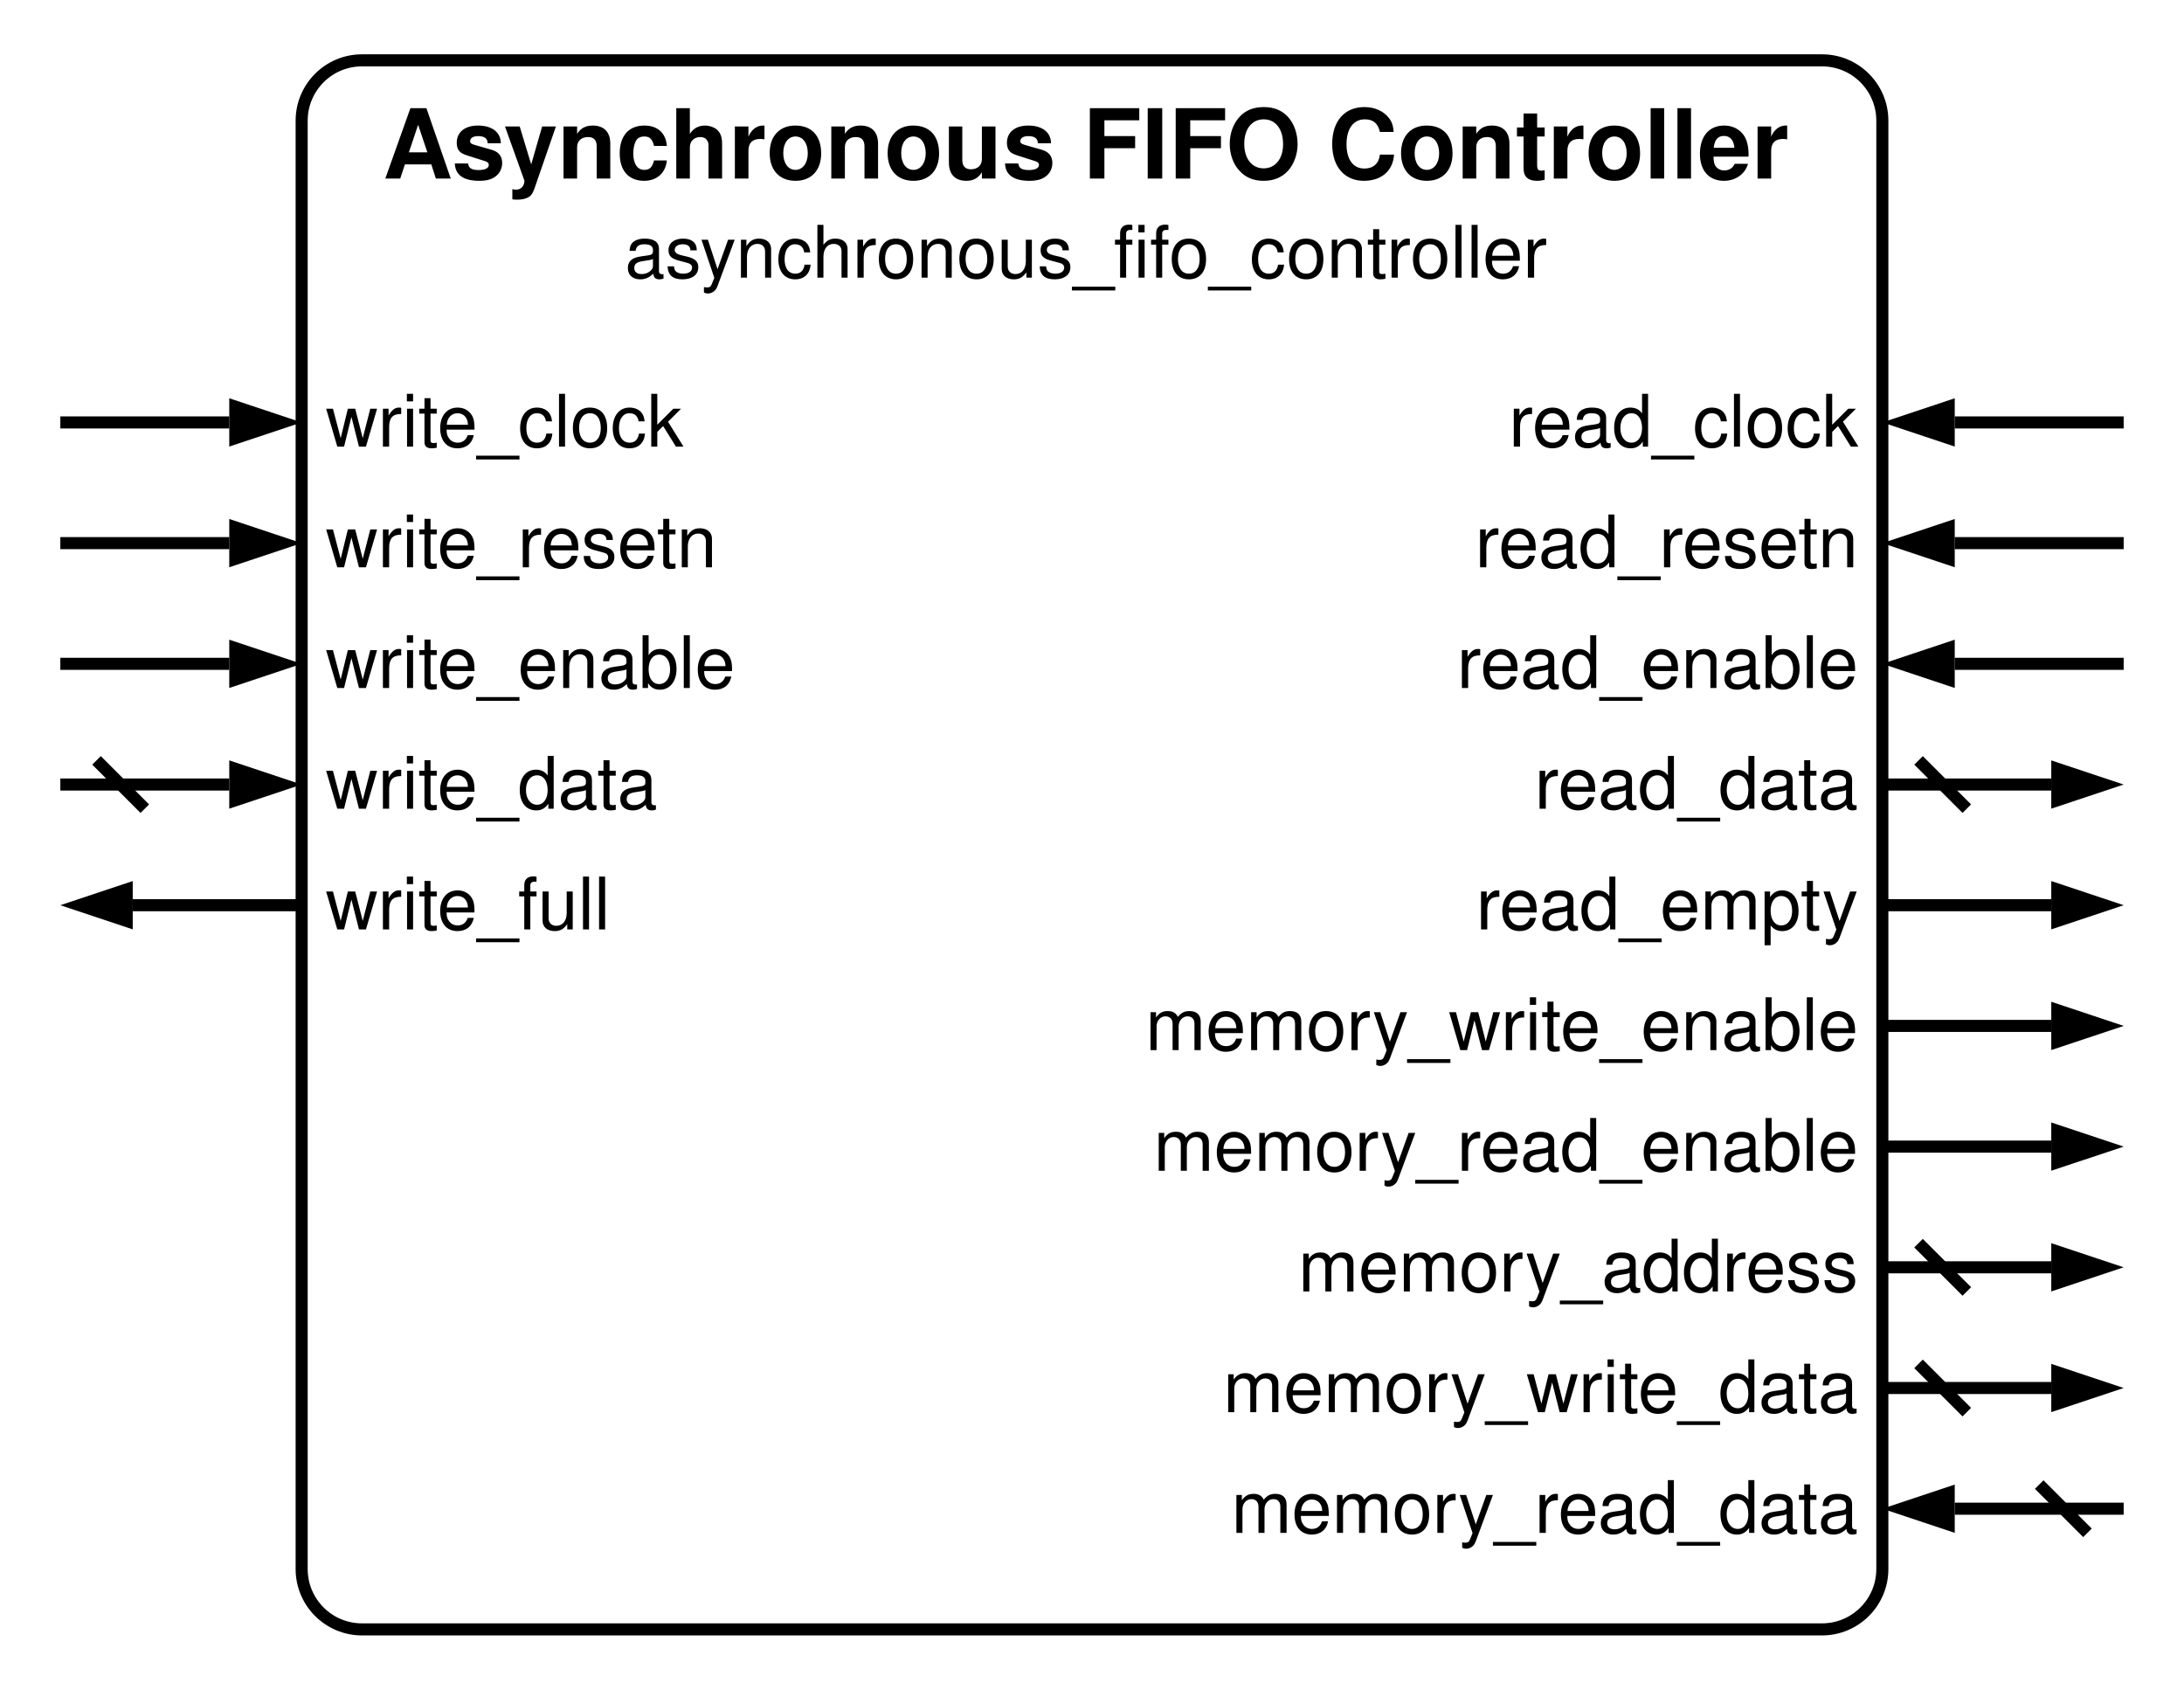
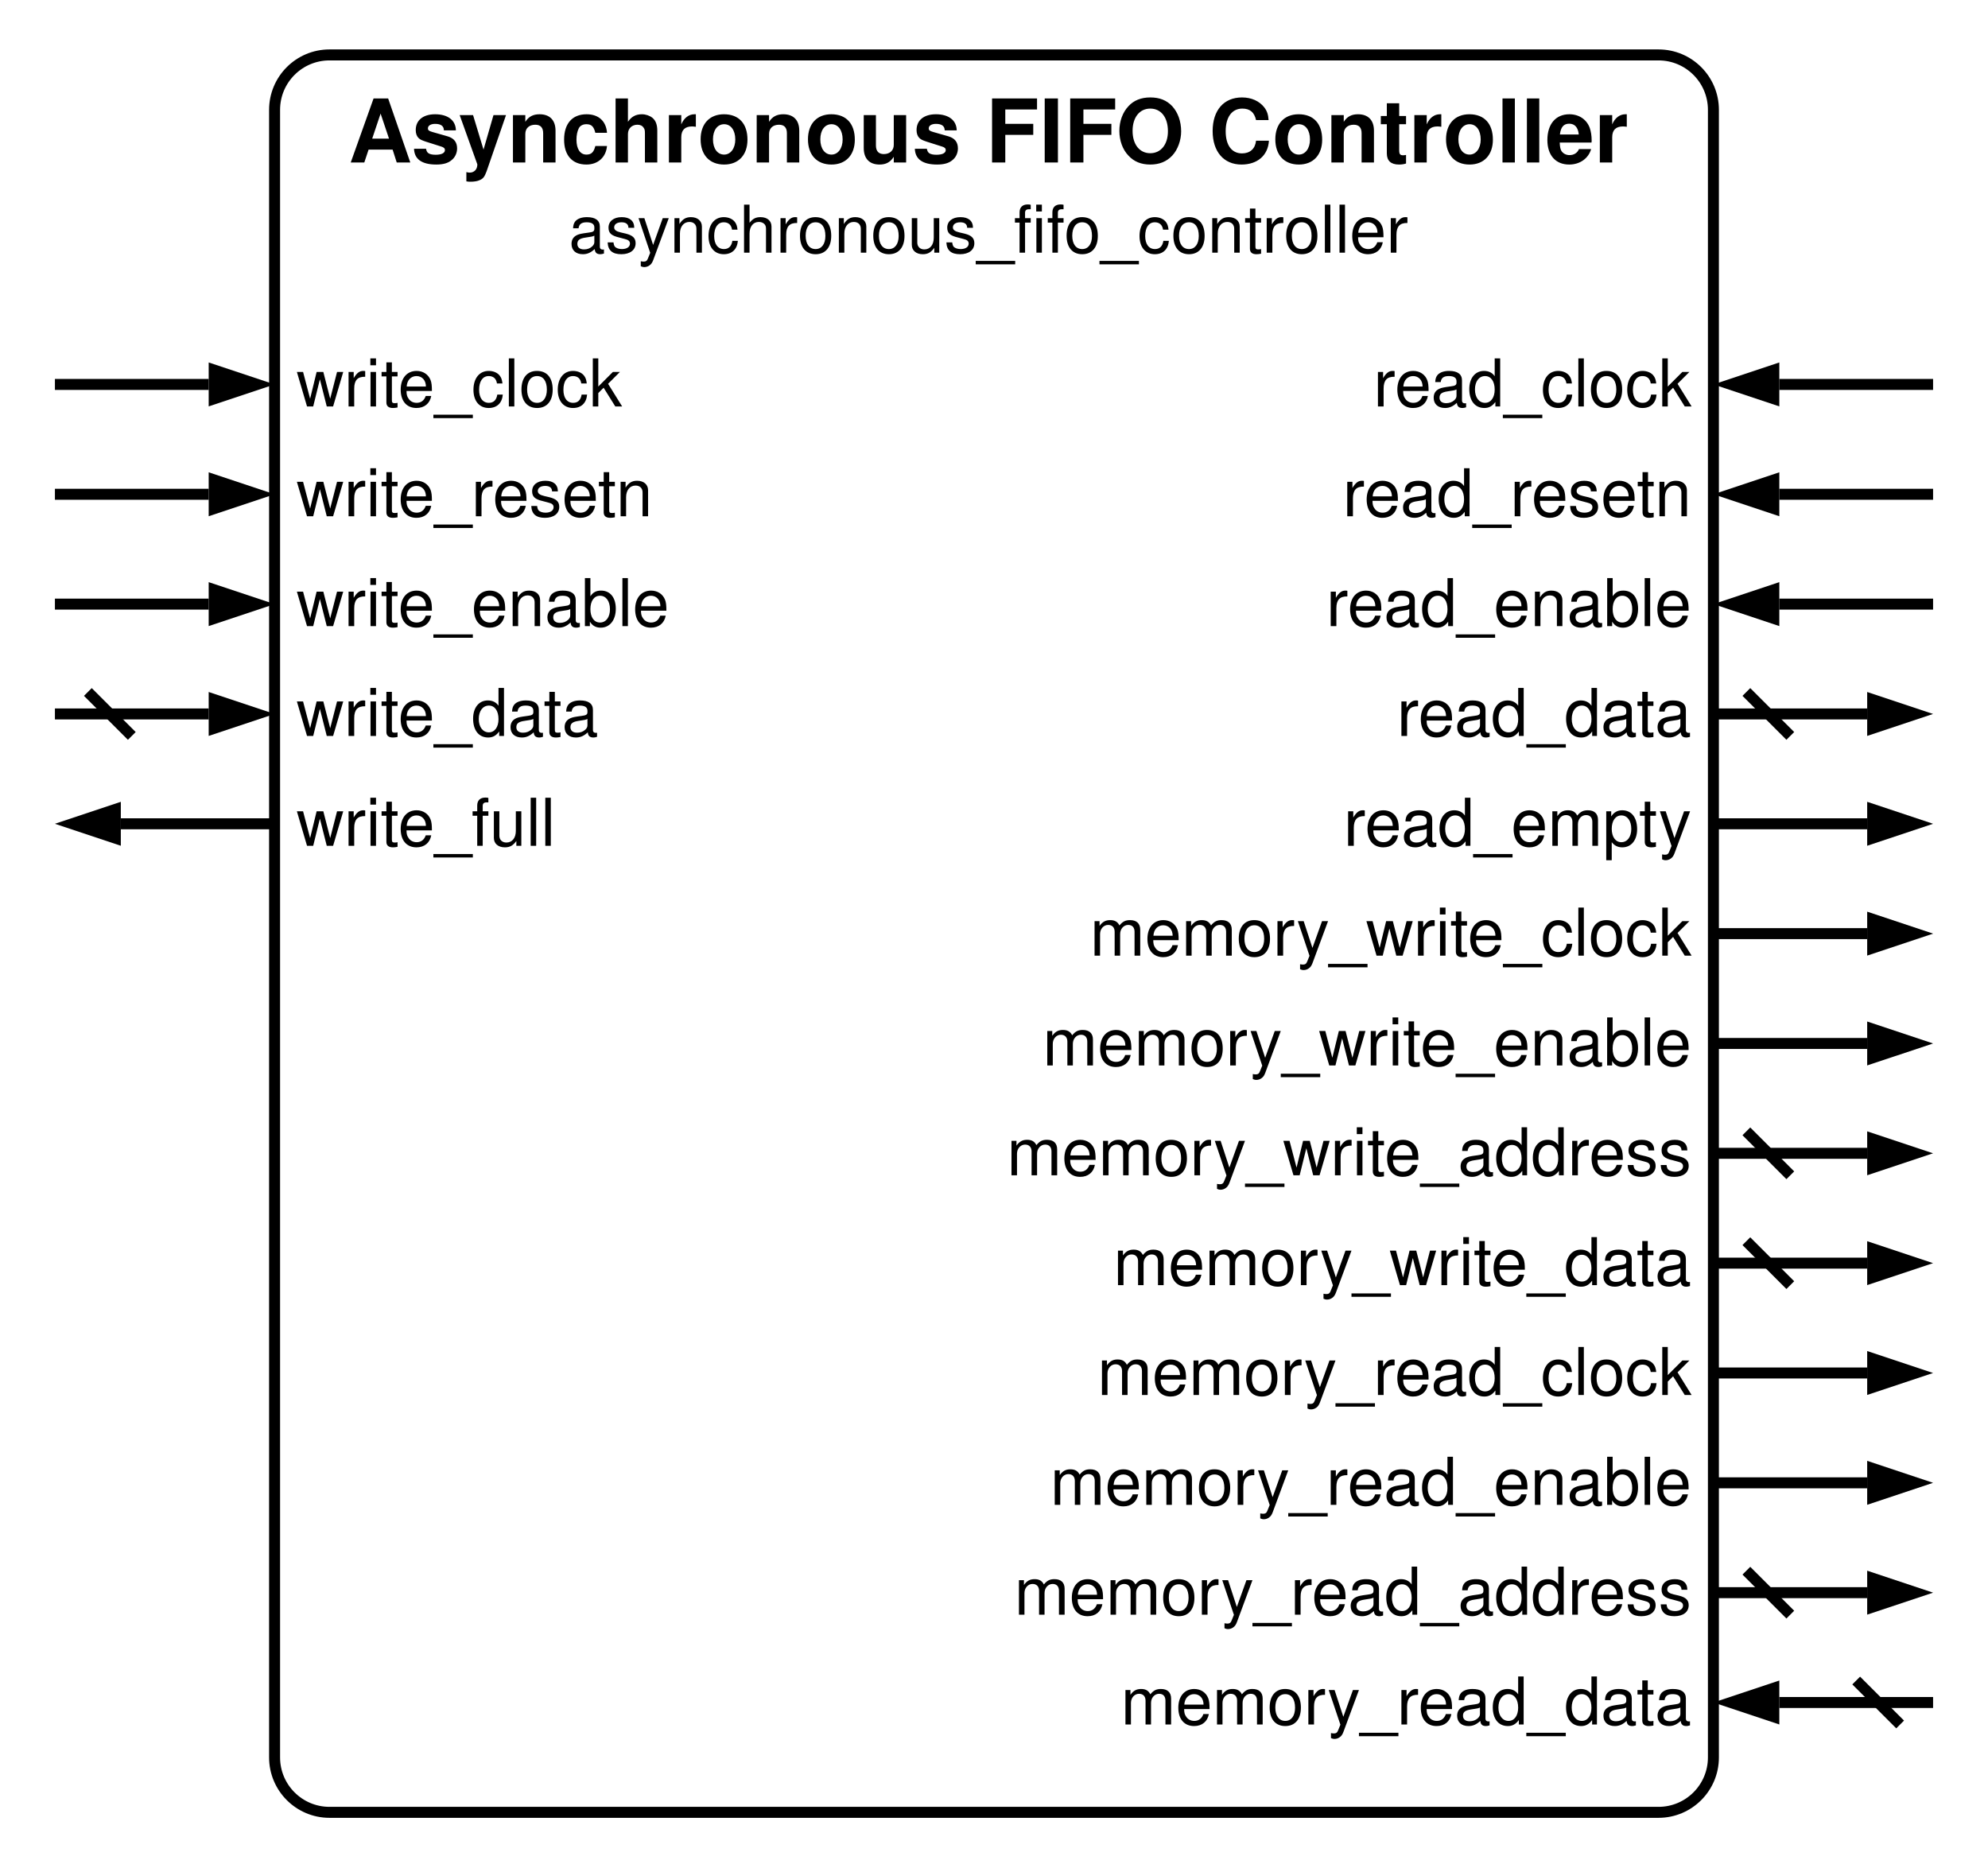
- <svg xmlns="http://www.w3.org/2000/svg" width="362" height="280" viewBox="0 0 181 140">
-   <rect x="25" y="5" width="131" height="130" fill="none" stroke="black" stroke-width="1" rx="5" />
+ <svg xmlns="http://www.w3.org/2000/svg" width="362" height="340" viewBox="0 0 181 170">
+   <rect x="25" y="5" width="131" height="160" fill="none" stroke="black" stroke-width="1" rx="5" />
  <text x="90" y="12" text-anchor="middle" dominant-baseline="middle" font-family="Helvetica" font-size="8" font-weight="bold" fill="black">Asynchronous FIFO Controller</text>
  <text x="90" y="21" text-anchor="middle" dominant-baseline="middle" font-family="Helvetica" font-size="6" font-weight="regular" fill="black">asynchronous_fifo_controller</text>
  <text x="27" y="35" text-anchor="start" dominant-baseline="middle" font-family="Helvetica" font-size="6" font-weight="regular" fill="black">write_clock</text>
  <line x1="19" y1="35" x2="5" y2="35" stroke="black" stroke-width="1" />
  <path d="M 25 35 l -6 +2.0 v -4 z" fill="black" />
  <text x="154" y="35" text-anchor="end" dominant-baseline="middle" font-family="Helvetica" font-size="6" font-weight="regular" fill="black">read_clock</text>
  <line x1="162" y1="35" x2="176" y2="35" stroke="black" stroke-width="1" />
  <path d="M 156 35 l +6 +2.0 v -4 z" fill="black" />
  <text x="27" y="45" text-anchor="start" dominant-baseline="middle" font-family="Helvetica" font-size="6" font-weight="regular" fill="black">write_resetn</text>
  <line x1="19" y1="45" x2="5" y2="45" stroke="black" stroke-width="1" />
  <path d="M 25 45 l -6 +2.0 v -4 z" fill="black" />
  <text x="154" y="45" text-anchor="end" dominant-baseline="middle" font-family="Helvetica" font-size="6" font-weight="regular" fill="black">read_resetn</text>
  <line x1="162" y1="45" x2="176" y2="45" stroke="black" stroke-width="1" />
  <path d="M 156 45 l +6 +2.0 v -4 z" fill="black" />
  <text x="27" y="55" text-anchor="start" dominant-baseline="middle" font-family="Helvetica" font-size="6" font-weight="regular" fill="black">write_enable</text>
  <line x1="19" y1="55" x2="5" y2="55" stroke="black" stroke-width="1" />
  <path d="M 25 55 l -6 +2.0 v -4 z" fill="black" />
  <text x="154" y="55" text-anchor="end" dominant-baseline="middle" font-family="Helvetica" font-size="6" font-weight="regular" fill="black">read_enable</text>
  <line x1="162" y1="55" x2="176" y2="55" stroke="black" stroke-width="1" />
  <path d="M 156 55 l +6 +2.0 v -4 z" fill="black" />
  <text x="27" y="65" text-anchor="start" dominant-baseline="middle" font-family="Helvetica" font-size="6" font-weight="regular" fill="black">write_data</text>
  <line x1="19" y1="65" x2="5" y2="65" stroke="black" stroke-width="1" />
  <path d="M 25 65 l -6 +2.0 v -4 z" fill="black" />
  <line x1="8" y1="63" x2="12" y2="67" stroke="black" stroke-width="1" />
  <text x="154" y="65" text-anchor="end" dominant-baseline="middle" font-family="Helvetica" font-size="6" font-weight="regular" fill="black">read_data</text>
  <line x1="156" y1="65" x2="170" y2="65" stroke="black" stroke-width="1" />
  <path d="M 176 65 l -6 +2.0 v -4 z" fill="black" />
  <line x1="159" y1="63" x2="163" y2="67" stroke="black" stroke-width="1" />
  <text x="27" y="75" text-anchor="start" dominant-baseline="middle" font-family="Helvetica" font-size="6" font-weight="regular" fill="black">write_full</text>
  <line x1="25" y1="75" x2="11" y2="75" stroke="black" stroke-width="1" />
  <path d="M 5 75 l +6 +2.0 v -4 z" fill="black" />
  <text x="154" y="75" text-anchor="end" dominant-baseline="middle" font-family="Helvetica" font-size="6" font-weight="regular" fill="black">read_empty</text>
  <line x1="156" y1="75" x2="170" y2="75" stroke="black" stroke-width="1" />
  <path d="M 176 75 l -6 +2.0 v -4 z" fill="black" />
-   <text x="154" y="85" text-anchor="end" dominant-baseline="middle" font-family="Helvetica" font-size="6" font-weight="regular" fill="black">memory_write_enable</text>
+   <text x="154" y="85" text-anchor="end" dominant-baseline="middle" font-family="Helvetica" font-size="6" font-weight="regular" fill="black">memory_write_clock</text>
  <line x1="156" y1="85" x2="170" y2="85" stroke="black" stroke-width="1" />
  <path d="M 176 85 l -6 +2.0 v -4 z" fill="black" />
-   <text x="154" y="95" text-anchor="end" dominant-baseline="middle" font-family="Helvetica" font-size="6" font-weight="regular" fill="black">memory_read_enable</text>
+   <text x="154" y="95" text-anchor="end" dominant-baseline="middle" font-family="Helvetica" font-size="6" font-weight="regular" fill="black">memory_write_enable</text>
  <line x1="156" y1="95" x2="170" y2="95" stroke="black" stroke-width="1" />
  <path d="M 176 95 l -6 +2.0 v -4 z" fill="black" />
-   <text x="154" y="105" text-anchor="end" dominant-baseline="middle" font-family="Helvetica" font-size="6" font-weight="regular" fill="black">memory_address</text>
+   <text x="154" y="105" text-anchor="end" dominant-baseline="middle" font-family="Helvetica" font-size="6" font-weight="regular" fill="black">memory_write_address</text>
  <line x1="156" y1="105" x2="170" y2="105" stroke="black" stroke-width="1" />
  <path d="M 176 105 l -6 +2.0 v -4 z" fill="black" />
  <line x1="159" y1="103" x2="163" y2="107" stroke="black" stroke-width="1" />
  <text x="154" y="115" text-anchor="end" dominant-baseline="middle" font-family="Helvetica" font-size="6" font-weight="regular" fill="black">memory_write_data</text>
  <line x1="156" y1="115" x2="170" y2="115" stroke="black" stroke-width="1" />
  <path d="M 176 115 l -6 +2.0 v -4 z" fill="black" />
  <line x1="159" y1="113" x2="163" y2="117" stroke="black" stroke-width="1" />
-   <text x="154" y="125" text-anchor="end" dominant-baseline="middle" font-family="Helvetica" font-size="6" font-weight="regular" fill="black">memory_read_data</text>
-   <line x1="162" y1="125" x2="176" y2="125" stroke="black" stroke-width="1" />
-   <path d="M 156 125 l +6 +2.0 v -4 z" fill="black" />
-   <line x1="169" y1="123" x2="173" y2="127" stroke="black" stroke-width="1" />
+   <text x="154" y="125" text-anchor="end" dominant-baseline="middle" font-family="Helvetica" font-size="6" font-weight="regular" fill="black">memory_read_clock</text>
+   <line x1="156" y1="125" x2="170" y2="125" stroke="black" stroke-width="1" />
+   <path d="M 176 125 l -6 +2.0 v -4 z" fill="black" />
+   <text x="154" y="135" text-anchor="end" dominant-baseline="middle" font-family="Helvetica" font-size="6" font-weight="regular" fill="black">memory_read_enable</text>
+   <line x1="156" y1="135" x2="170" y2="135" stroke="black" stroke-width="1" />
+   <path d="M 176 135 l -6 +2.0 v -4 z" fill="black" />
+   <text x="154" y="145" text-anchor="end" dominant-baseline="middle" font-family="Helvetica" font-size="6" font-weight="regular" fill="black">memory_read_address</text>
+   <line x1="156" y1="145" x2="170" y2="145" stroke="black" stroke-width="1" />
+   <path d="M 176 145 l -6 +2.0 v -4 z" fill="black" />
+   <line x1="159" y1="143" x2="163" y2="147" stroke="black" stroke-width="1" />
+   <text x="154" y="155" text-anchor="end" dominant-baseline="middle" font-family="Helvetica" font-size="6" font-weight="regular" fill="black">memory_read_data</text>
+   <line x1="162" y1="155" x2="176" y2="155" stroke="black" stroke-width="1" />
+   <path d="M 156 155 l +6 +2.0 v -4 z" fill="black" />
+   <line x1="169" y1="153" x2="173" y2="157" stroke="black" stroke-width="1" />
  <style>
      @media (prefers-color-scheme: dark) {
        :root {
          filter: invert(100%) hue-rotate(180deg);
        }
      }
    </style>
</svg>
